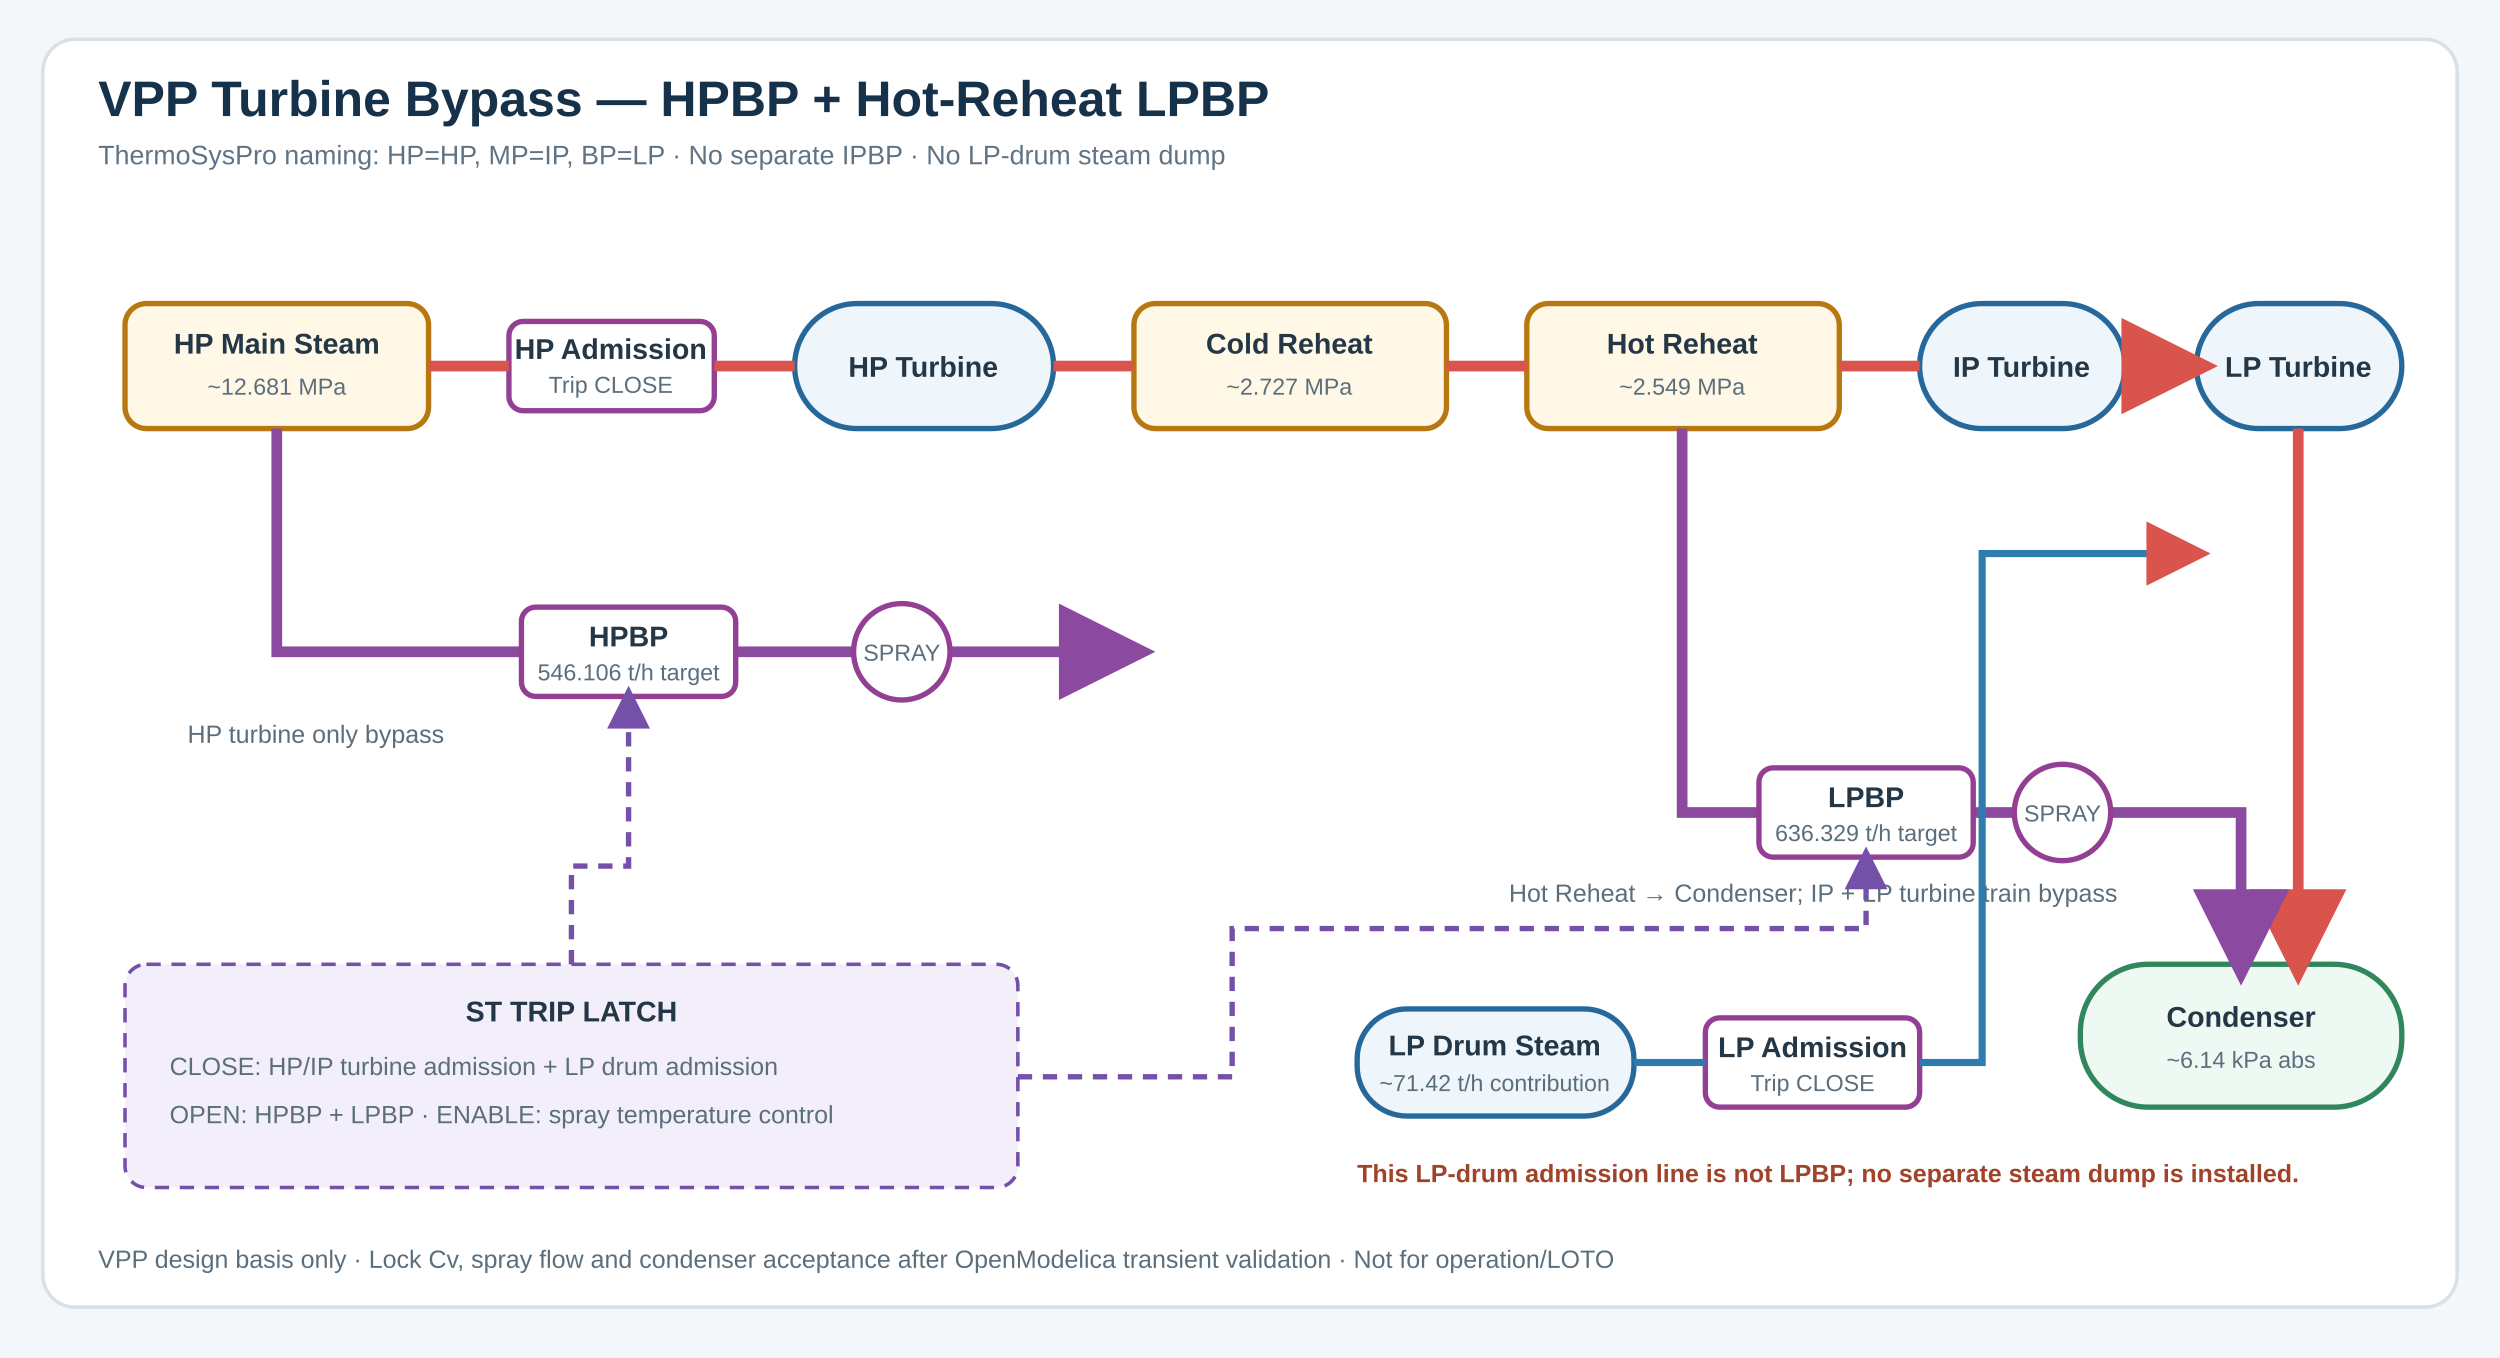
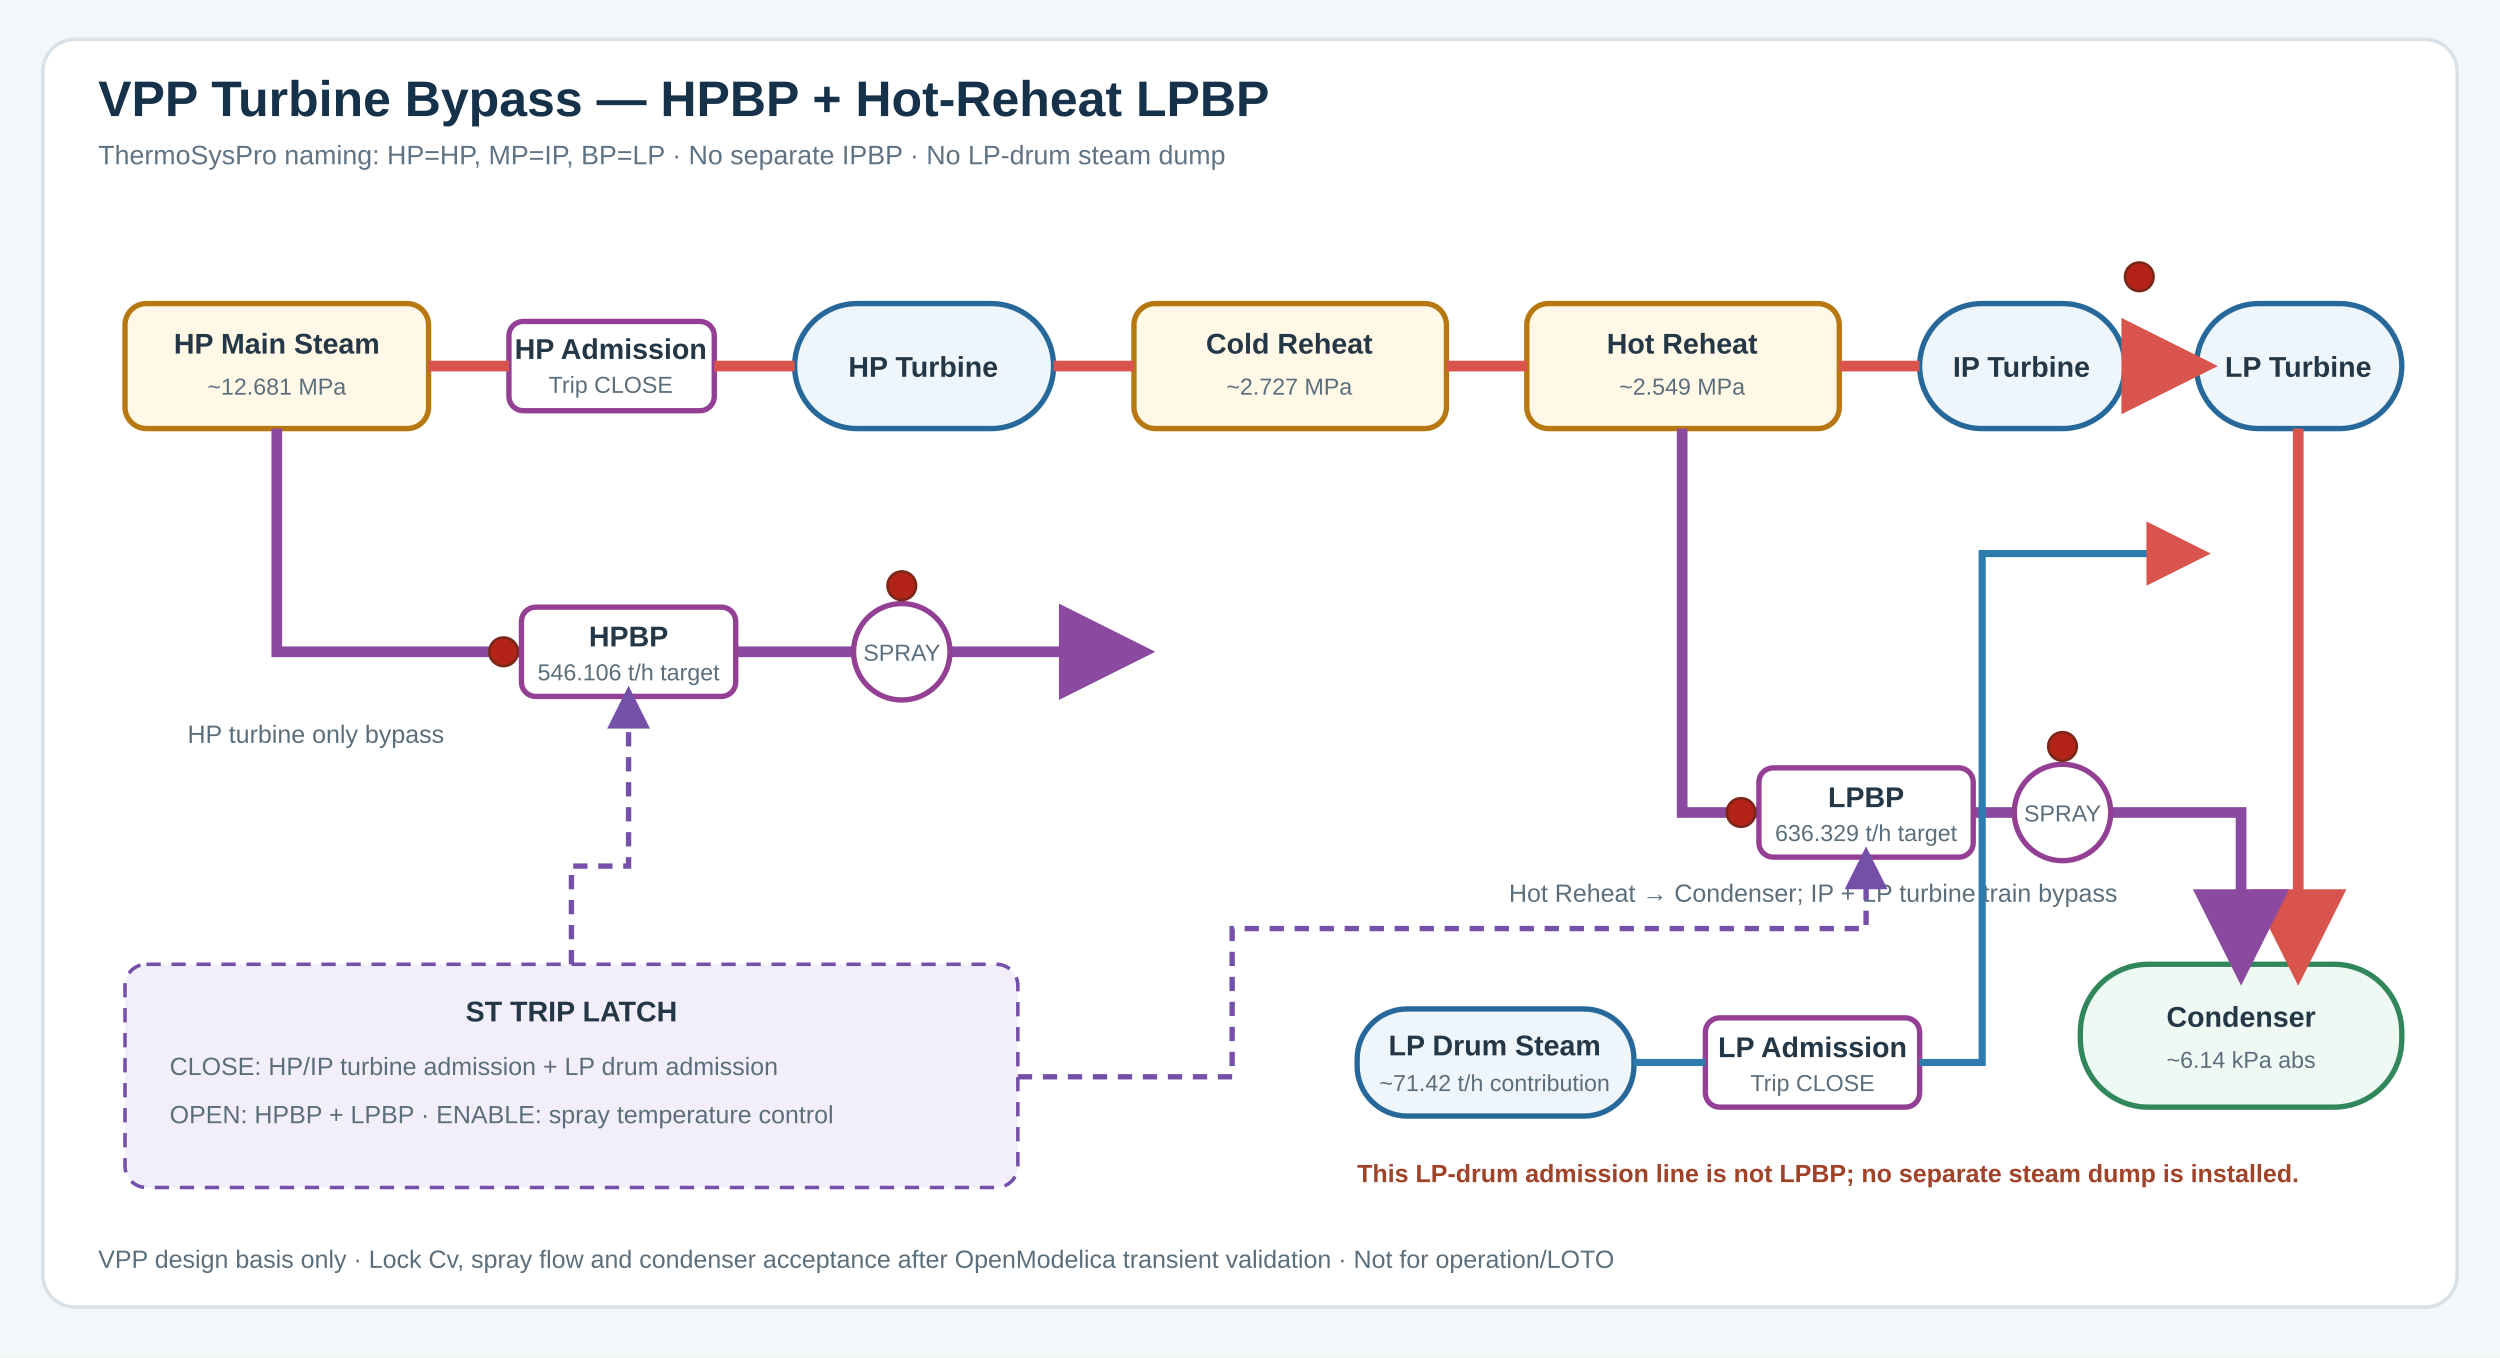
<svg xmlns="http://www.w3.org/2000/svg" width="1400" height="760" viewBox="0 0 1400 760" role="img" aria-labelledby="title desc">
  <defs>
    <style>
      .bg{fill:#f4f7fa}.panel{fill:#fff;stroke:#d8e1e8;stroke-width:2}.title{font:700 28px Arial,sans-serif;fill:#16324a}.sub{font:15px Arial,sans-serif;fill:#607384}
      .equip{fill:#eef5fb;stroke:#27689b;stroke-width:3}.header{fill:#fff8e7;stroke:#b77812;stroke-width:3}.cond{fill:#eef9f3;stroke:#30875b;stroke-width:3}
      .valve{fill:#fff;stroke:#923f94;stroke-width:3}.steam{fill:none;stroke:#d9544d;stroke-width:6}.bypass{fill:none;stroke:#8b4aa0;stroke-width:6}.drum{fill:none;stroke:#2e7cad;stroke-width:4}
-       .logic{fill:#f3effa;stroke:#7550a8;stroke-width:2;stroke-dasharray:8 6}.label{font:700 16px Arial,sans-serif;fill:#243746;text-anchor:middle}.tag{font:13px Arial,sans-serif;fill:#5b6e7c;text-anchor:middle}.note{font:14px Arial,sans-serif;fill:#5b6e7c}.warn{font:700 14px Arial,sans-serif;fill:#a04329}
+       .logic{fill:#f3effa;stroke:#7550a8;stroke-width:2;stroke-dasharray:8 6}.label{font:700 16px Arial,sans-serif;fill:#243746;text-anchor:middle}.tag{font:13px Arial,sans-serif;fill:#5b6e7c;text-anchor:middle}.note{font:14px Arial,sans-serif;fill:#5b6e7c}.warn{font:700 14px Arial,sans-serif;fill:#a04329}.bad-dot{fill:#b42318;stroke:#7a271a;stroke-width:1.5}
    </style>
    <marker id="arrowSteam" markerWidth="9" markerHeight="9" refX="7" refY="4.5" orient="auto">
      <path d="M0,0 L9,4.5 L0,9 z" fill="#d9544d" />
    </marker>
    <marker id="arrowBypass" markerWidth="9" markerHeight="9" refX="7" refY="4.5" orient="auto">
      <path d="M0,0 L9,4.5 L0,9 z" fill="#8b4aa0" />
    </marker>
    <marker id="arrowLogic" markerWidth="8" markerHeight="8" refX="6" refY="4" orient="auto">
      <path d="M0,0 L8,4 L0,8 z" fill="#7550a8" />
    </marker>
  </defs>
  <rect class="bg" width="1400" height="760" />
  <rect class="panel" x="24" y="22" width="1352" height="710" rx="18" />
  <text class="title" x="55" y="65">VPP Turbine Bypass — HPBP + Hot-Reheat LPBP</text>
  <text class="sub" x="55" y="92">ThermoSysPro naming: HP=HP, MP=IP, BP=LP · No separate IPBP · No LP-drum steam dump</text>
  <rect class="header" x="70" y="170" width="170" height="70" rx="12" />
  <text class="label" x="155" y="198">HP Main Steam</text>
  <text class="tag" x="155" y="221">~12.681 MPa</text>
  <rect class="valve" x="285" y="180" width="115" height="50" rx="8" />
  <text class="label" x="342" y="201">HP Admission</text>
  <text class="tag" x="342" y="220">Trip CLOSE</text>
  <rect class="equip" x="445" y="170" width="145" height="70" rx="35" />
  <text class="label" x="517" y="211">HP Turbine</text>
  <rect class="header" x="635" y="170" width="175" height="70" rx="12" />
  <text class="label" x="722" y="198">Cold Reheat</text>
  <text class="tag" x="722" y="221">~2.727 MPa</text>
  <rect class="header" x="855" y="170" width="175" height="70" rx="12" />
  <text class="label" x="942" y="198">Hot Reheat</text>
  <text class="tag" x="942" y="221">~2.549 MPa</text>
  <rect class="equip" x="1075" y="170" width="115" height="70" rx="35" />
  <text class="label" x="1132" y="211">IP Turbine</text>
  <rect class="equip" x="1230" y="170" width="115" height="70" rx="35" />
  <text class="label" x="1287" y="211">LP Turbine</text>
  <path class="steam" d="M240 205 H285 M400 205 H445 M590 205 H635 M810 205 H855 M1030 205 H1075 M1190 205 H1230" marker-end="url(#arrowSteam)" />
  <rect class="cond" x="1165" y="540" width="180" height="80" rx="38" />
  <text class="label" x="1255" y="575">Condenser</text>
  <text class="tag" x="1255" y="598">~6.14 kPa abs</text>
  <path class="steam" d="M1287 240 V540" marker-end="url(#arrowSteam)" />
  <path class="bypass" d="M155 240 V365 H635" marker-end="url(#arrowBypass)" />
  <rect class="valve" x="292" y="340" width="120" height="50" rx="8" />
  <text class="label" x="352" y="362">HPBP</text>
  <text class="tag" x="352" y="381">546.106 t/h target</text>
  <circle class="valve" cx="505" cy="365" r="27" />
  <text class="tag" x="505" y="370">SPRAY</text>
  <text class="note" x="105" y="416">HP turbine only bypass</text>
  <path class="bypass" d="M942 240 V455 H1255 V540" marker-end="url(#arrowBypass)" />
  <rect class="valve" x="985" y="430" width="120" height="50" rx="8" />
  <text class="label" x="1045" y="452">LPBP</text>
  <text class="tag" x="1045" y="471">636.329 t/h target</text>
  <circle class="valve" cx="1155" cy="455" r="27" />
  <text class="tag" x="1155" y="460">SPRAY</text>
  <text class="note" x="845" y="505">Hot Reheat → Condenser; IP + LP turbine train bypass</text>
  <rect class="equip" x="760" y="565" width="155" height="60" rx="28" />
  <text class="label" x="837" y="591">LP Drum Steam</text>
  <text class="tag" x="837" y="611">~71.42 t/h contribution</text>
  <rect class="valve" x="955" y="570" width="120" height="50" rx="8" />
  <text class="label" x="1015" y="592">LP Admission</text>
  <text class="tag" x="1015" y="611">Trip CLOSE</text>
  <path class="drum" d="M915 595 H955 M1075 595 H1110 V310 H1230" marker-end="url(#arrowSteam)" />
  <text class="warn" x="760" y="662">This LP-drum admission line is not LPBP; no separate steam dump is installed.</text>
  <rect class="logic" x="70" y="540" width="500" height="125" rx="12" />
  <text class="label" x="320" y="572">ST TRIP LATCH</text>
  <text class="note" x="95" y="602">CLOSE: HP/IP turbine admission + LP drum admission</text>
  <text class="note" x="95" y="629">OPEN: HPBP + LPBP · ENABLE: spray temperature control</text>
  <path d="M320 540 V485 H352 V390" fill="none" stroke="#7550a8" stroke-width="3" stroke-dasharray="8 6" marker-end="url(#arrowLogic)" />
  <path d="M570 603 H690 V520 H1045 V480" fill="none" stroke="#7550a8" stroke-width="3" stroke-dasharray="8 6" marker-end="url(#arrowLogic)" />
+   <g id="st-train" data-bind="three steam flows; admissions; ST power" data-quality="BAD" data-state="UNBOUND">
+     <circle class="bad-dot" cx="1198" cy="155" r="8" />
+   </g>
+   <g id="bypass-hp" data-bind="POSITION; FLOW; LS; inlet/outlet P/T" data-quality="BAD" data-state="UNBOUND">
+     <circle class="bad-dot" cx="282" cy="365" r="8" />
+   </g>
+   <g id="bypass-hp-spray" data-bind="SPRAY_POSITION; SPRAY_FLOW" data-quality="BAD" data-state="UNBOUND">
+     <circle class="bad-dot" cx="505" cy="328" r="8" />
+   </g>
+   <g id="bypass-lp" data-bind="POSITION; FLOW; LS; inlet/outlet P/T" data-quality="BAD" data-state="UNBOUND">
+     <circle class="bad-dot" cx="975" cy="455" r="8" />
+   </g>
+   <g id="bypass-lp-spray" data-bind="SPRAY_POSITION; SPRAY_FLOW" data-quality="BAD" data-state="UNBOUND">
+     <circle class="bad-dot" cx="1155" cy="418" r="8" />
+   </g>
  <text class="note" x="55" y="710">VPP design basis only · Lock Cv, spray flow and condenser acceptance after OpenModelica transient validation · Not for operation/LOTO</text>
</svg>
